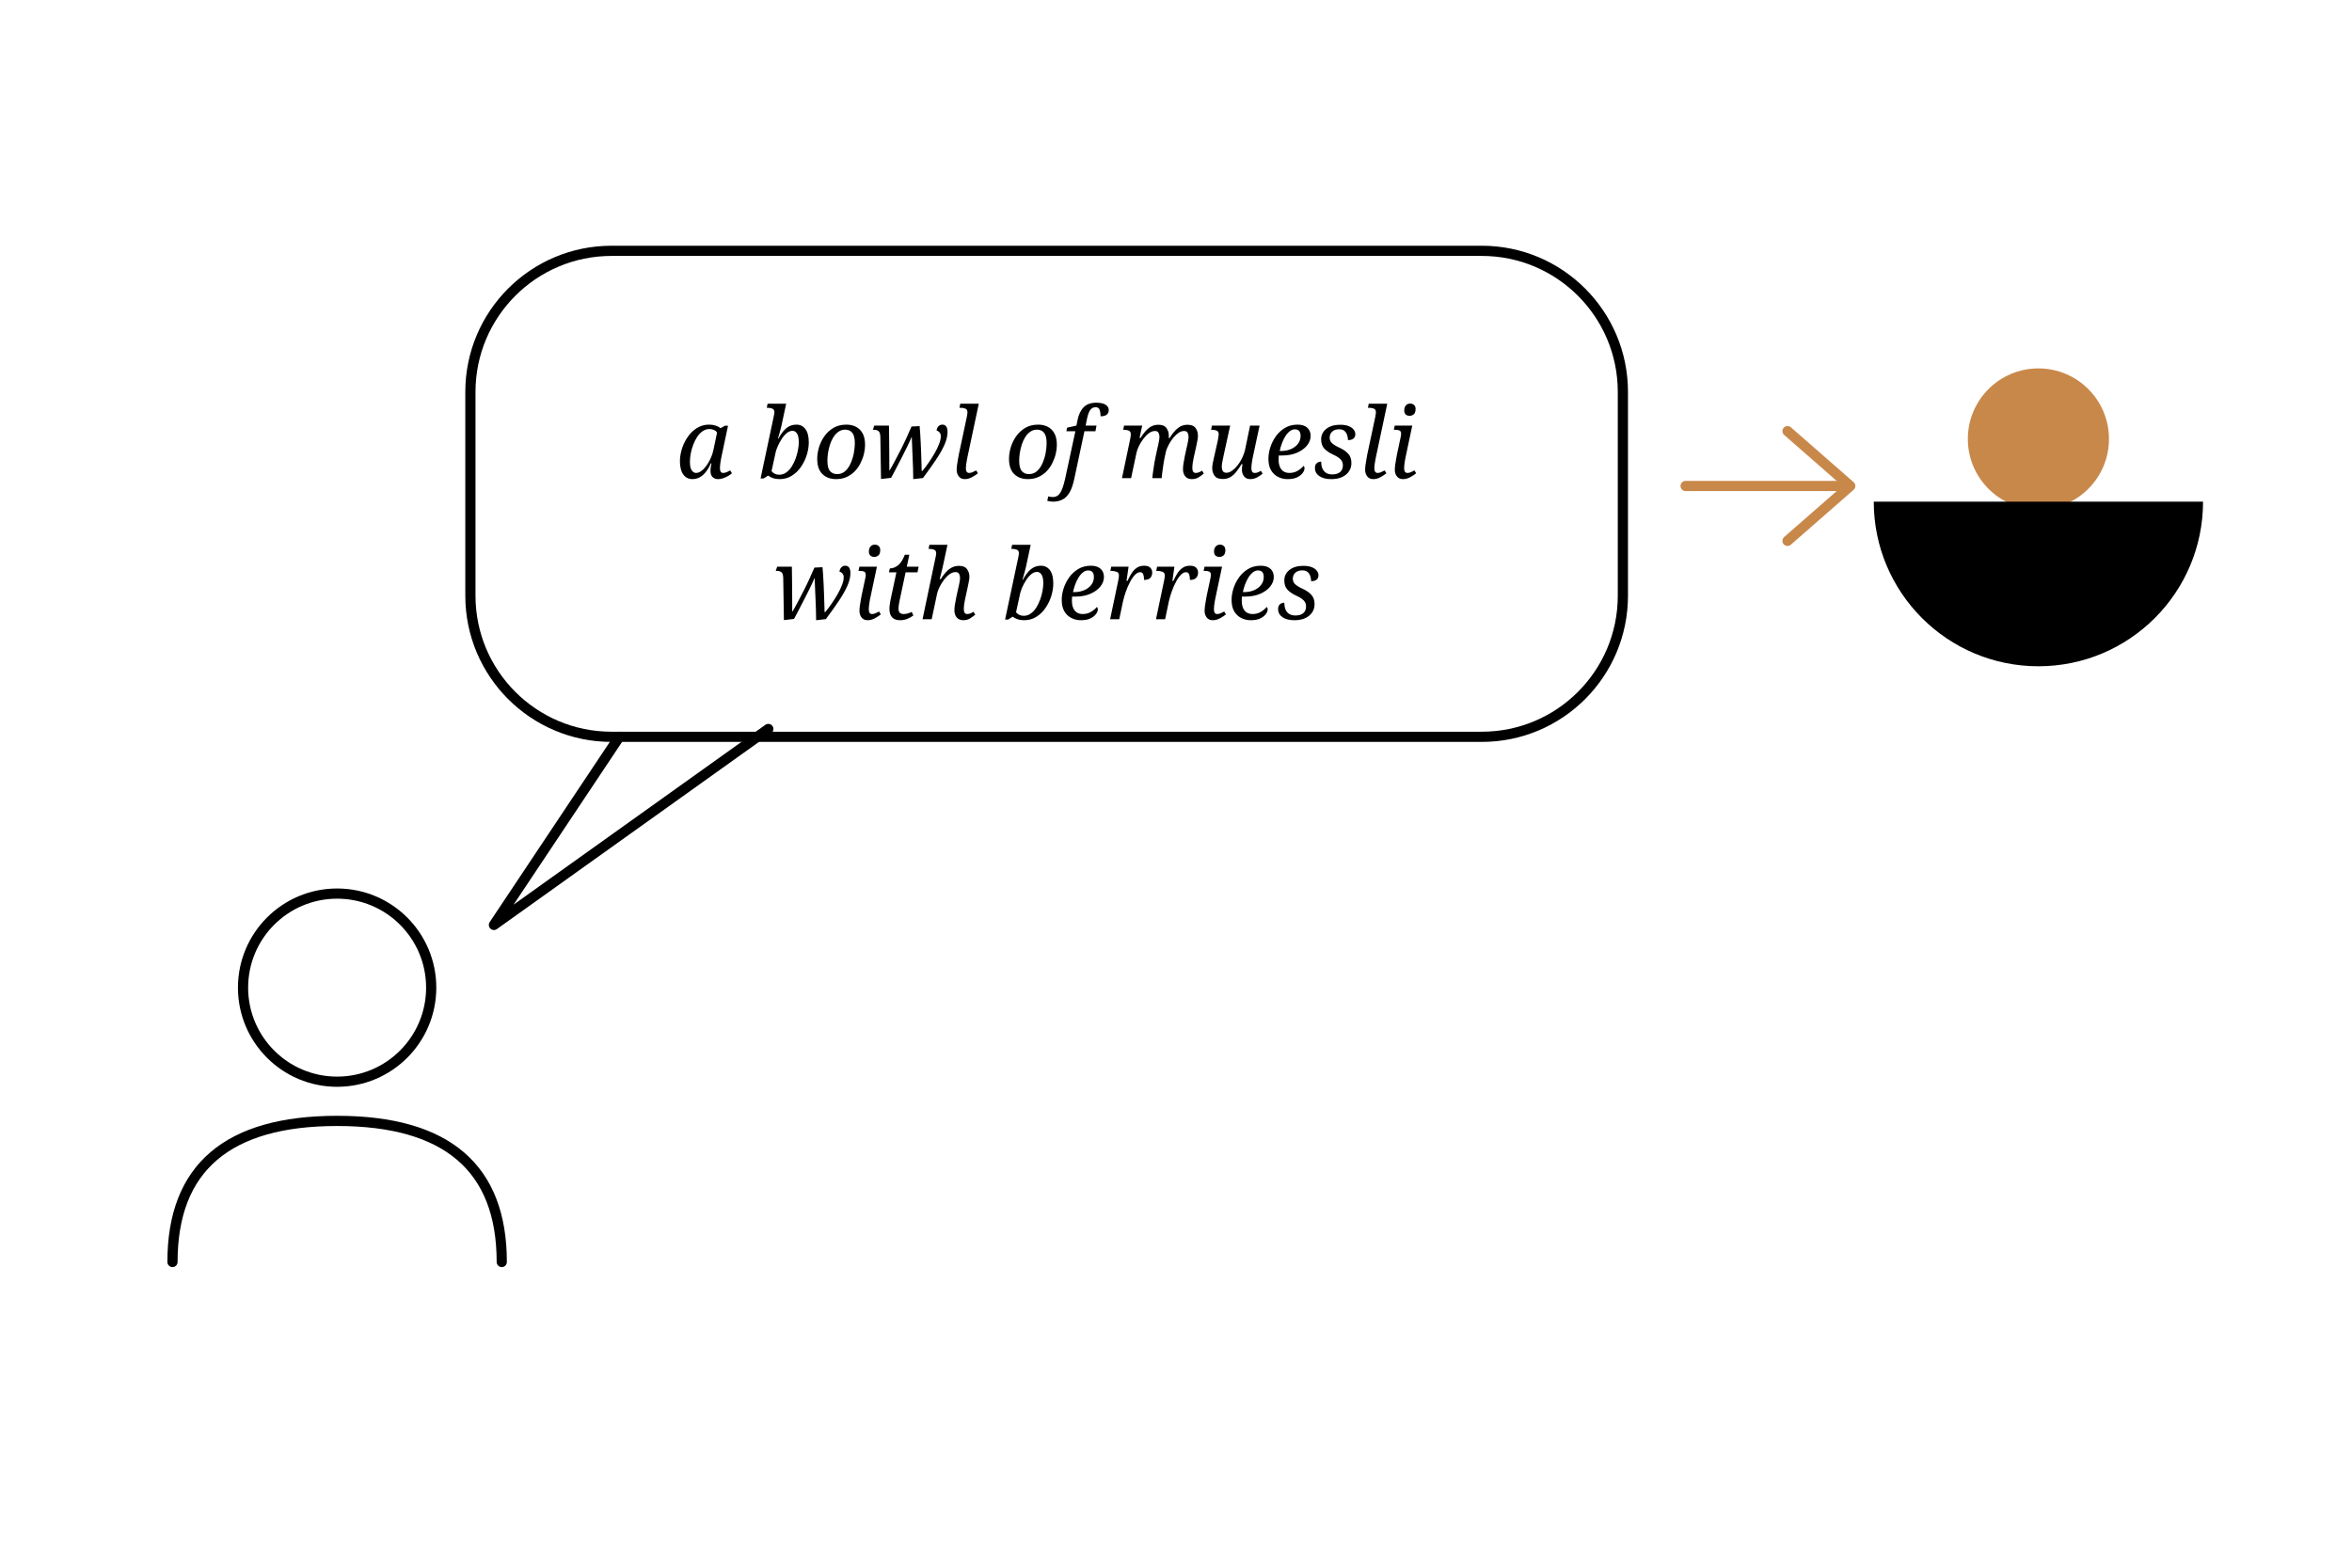
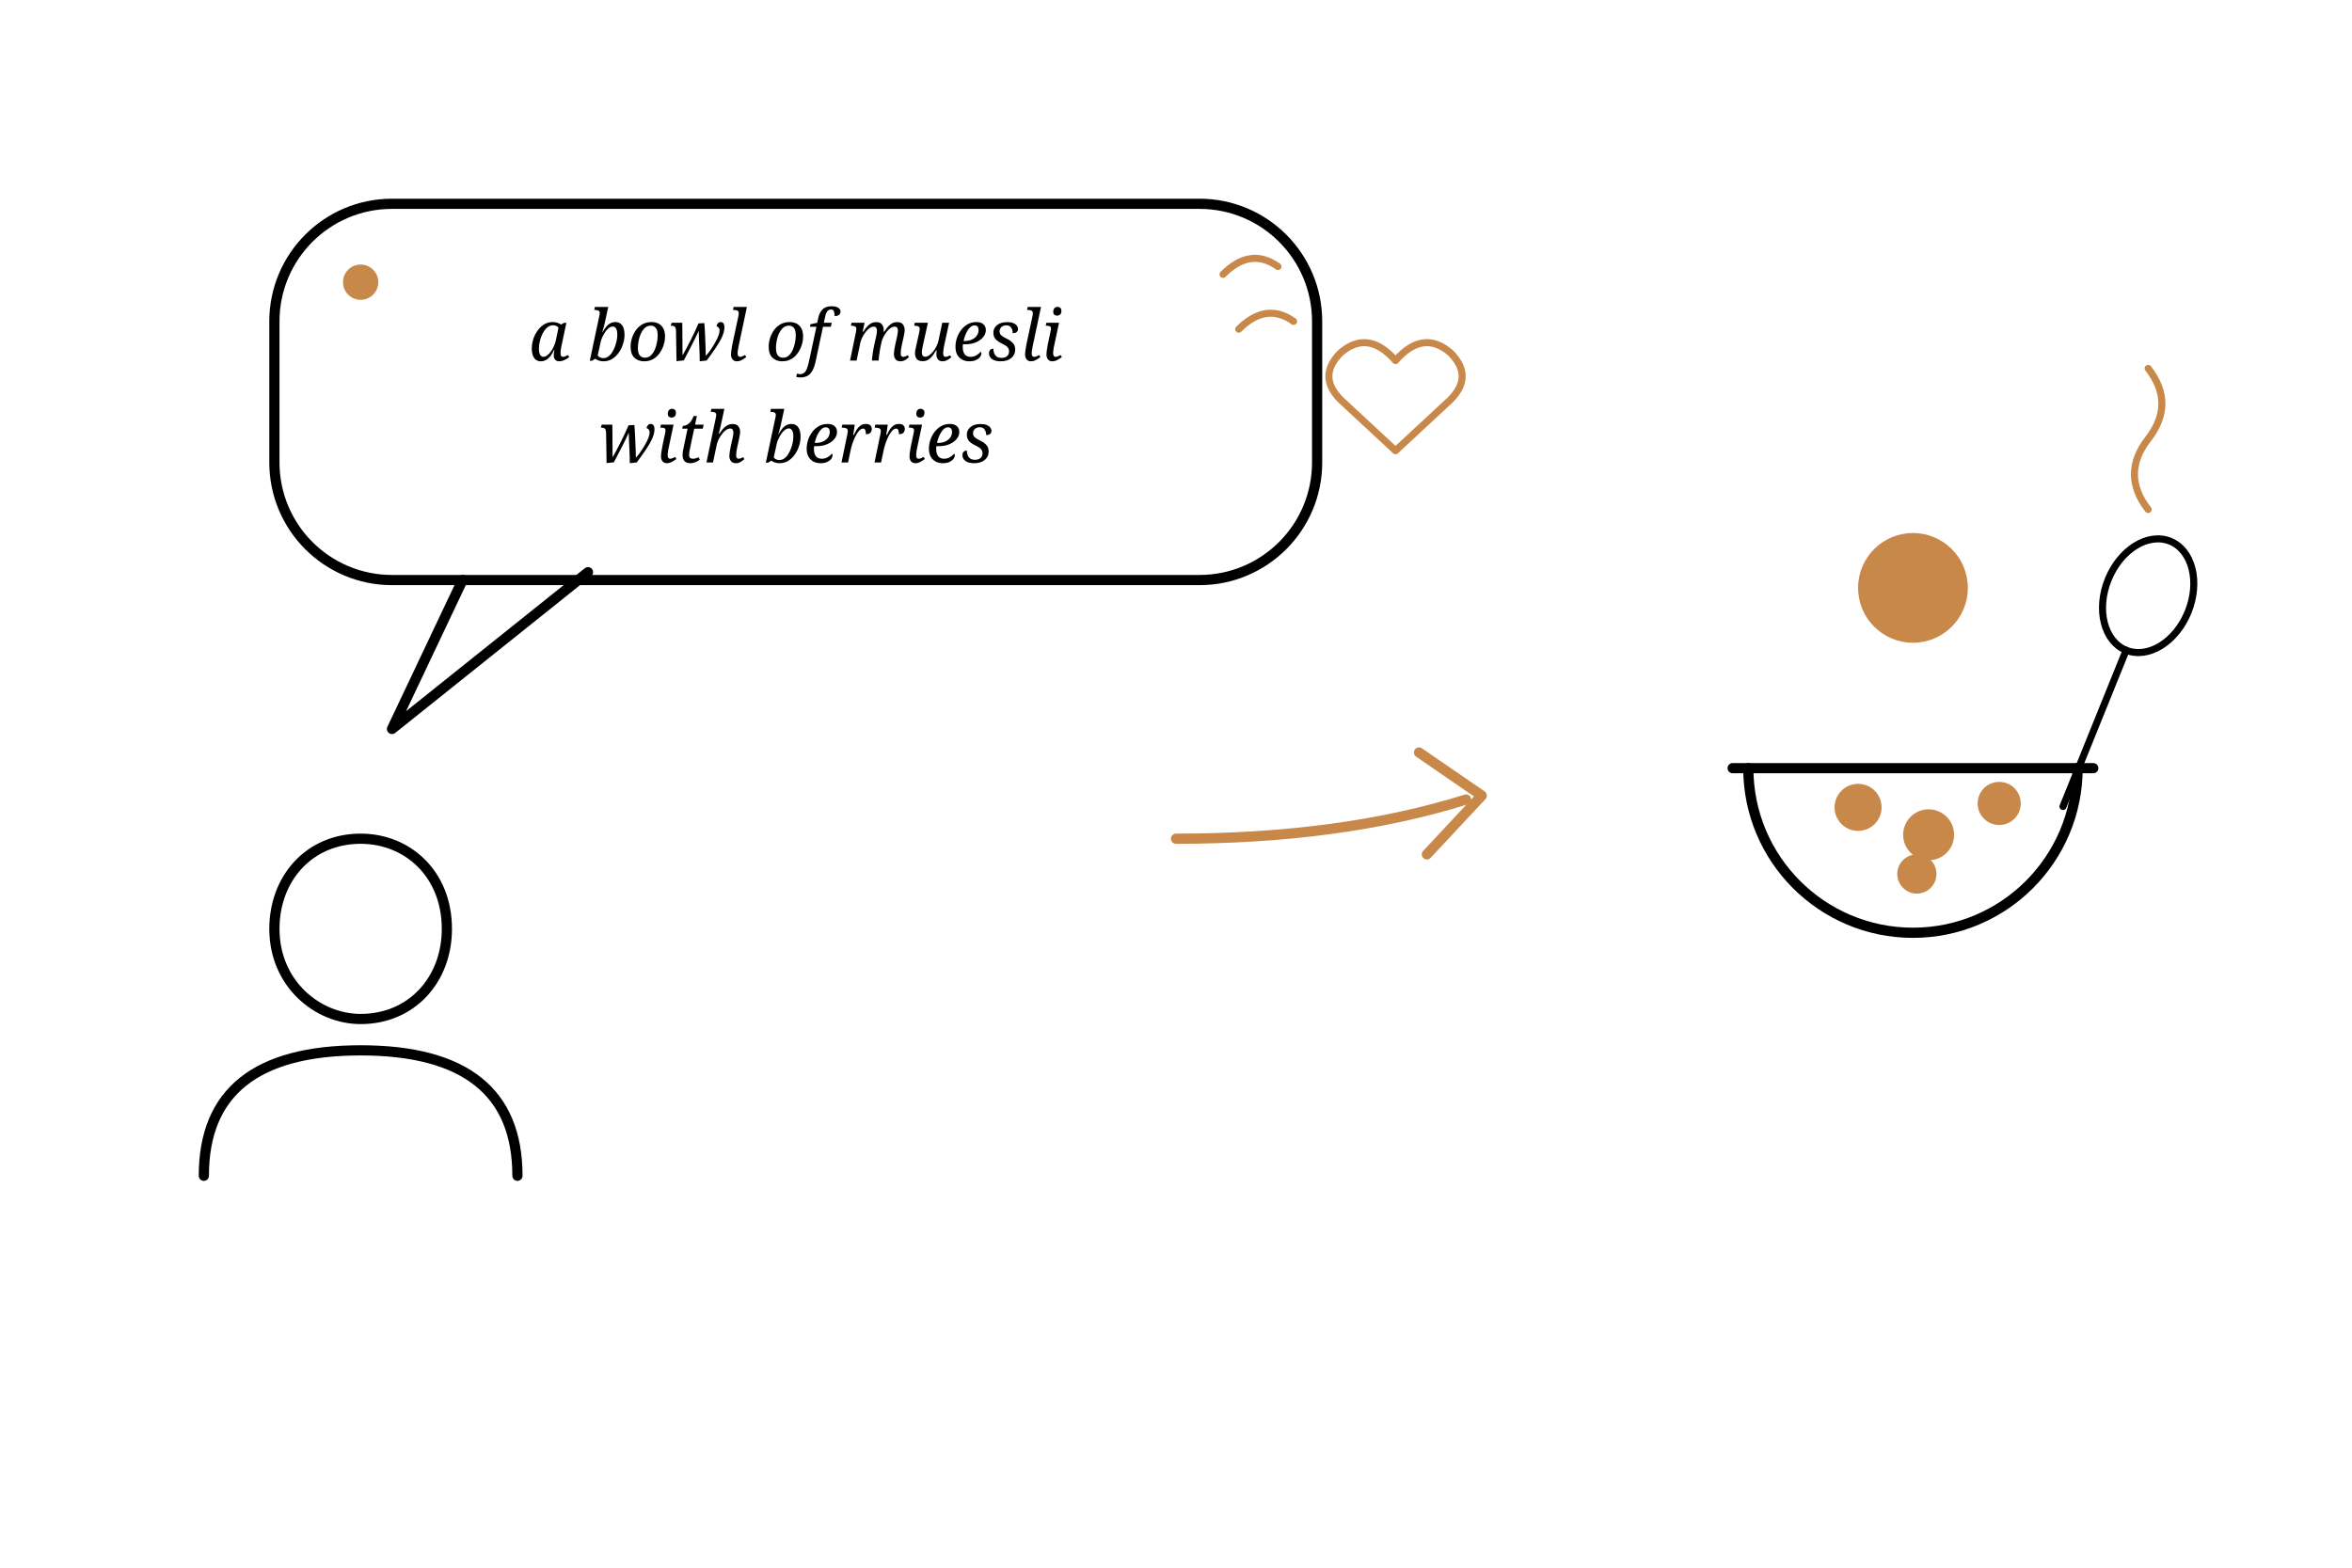
<svg xmlns="http://www.w3.org/2000/svg" viewBox="0 0 600 400" width="600" height="400">
  <defs>
-     <style>.ln{stroke:currentColor;stroke-width:2.6;fill:none;stroke-linecap:round;stroke-linejoin:round}.ln-thin{stroke:currentColor;stroke-width:1.7;fill:none;stroke-linecap:round;stroke-linejoin:round}.am{stroke:#C8884A;stroke-width:2.6;fill:none;stroke-linecap:round;stroke-linejoin:round}.am-fill{fill:#C8884A}.dash{stroke-dasharray:6 4}</style>
+     <style>.ln{stroke:currentColor;stroke-width:2.6;fill:none;stroke-linecap:round;stroke-linejoin:round}.ln-thin{stroke:currentColor;stroke-width:1.8;fill:none;stroke-linecap:round;stroke-linejoin:round}.ln-hair{stroke:currentColor;stroke-width:1.2;fill:none;stroke-linecap:round;stroke-linejoin:round}.am{stroke:#C8884A;stroke-width:2.6;fill:none;stroke-linecap:round;stroke-linejoin:round}.am-thin{stroke:#C8884A;stroke-width:1.8;fill:none;stroke-linecap:round;stroke-linejoin:round}.am-fill{fill:#C8884A}.dash{stroke-dasharray:6 4}</style>
  </defs>
-   <g class="ill">
-     <circle class="ln" cx="86" cy="252" r="24" />
-     <path class="ln" d="M44 322 Q44 286 86 286 Q128 286 128 322" />
-     <rect class="ln" x="120" y="64" width="294" height="124" rx="36" />
-     <path class="ln" d="M158 188 L126 236 L196 186" />
-     <text x="267" y="122" text-anchor="middle" font-family="'Newsreader',serif" font-style="italic" font-size="25" fill="currentColor">a bowl of muesli</text>
-     <text x="267" y="158" text-anchor="middle" font-family="'Newsreader',serif" font-style="italic" font-size="25" fill="currentColor">with berries</text>
-     <path class="am" d="M430 124 L470 124" />
-     <path class="am" d="M456 110 L472 124 L456 138" />
-     <circle class="am-fill" cx="520" cy="112" r="18" />
-     <path d="M478 128 A 42 42 0 0 0 562 128 Z" fill="currentColor" />
+   <g class="ill" fill="none" stroke-linecap="round" stroke-linejoin="round">
+     <rect class="ln" fill="none" stroke="currentColor" stroke-width="2.6" stroke-linecap="round" stroke-linejoin="round" x="70" y="52" width="266" height="96" rx="30" />
+     <circle class="am-fill" fill="#C8884A" stroke="none" cx="92" cy="72" r="4.5" />
+     <path class="am-thin" fill="none" stroke="#C8884A" stroke-width="1.7" stroke-linecap="round" stroke-linejoin="round" d="M312 70 q7 -7 14 -2 M316 84 q7 -7 14 -2" />
+     <text x="203" y="92" text-anchor="middle" font-family="'Newsreader',serif" font-style="italic" font-size="18" fill="currentColor">a bowl of muesli</text>
+     <text x="203" y="118" text-anchor="middle" font-family="'Newsreader',serif" font-style="italic" font-size="18" fill="currentColor">with berries</text>
+     <path class="ln" fill="none" stroke="currentColor" stroke-width="2.6" stroke-linecap="round" stroke-linejoin="round" d="M118 148 L100 186 L150 146" />
+     <path class="ln" fill="none" stroke="currentColor" stroke-width="2.6" stroke-linecap="round" stroke-linejoin="round" d="M92 214 C 79 214 70 224 70 237 C 70 251 81 260 92 260 C 105 260 114 250 114 237 C 114 223 104 214 92 214 Z" />
+     <path class="ln" fill="none" stroke="currentColor" stroke-width="2.6" stroke-linecap="round" stroke-linejoin="round" d="M52 300 Q52 268 92 268 Q132 268 132 300" />
+     <path class="am" fill="none" stroke="#C8884A" stroke-width="2.6" stroke-linecap="round" stroke-linejoin="round" d="M300 214 Q342 214 374 204" />
+     <path class="am" fill="none" stroke="#C8884A" stroke-width="2.6" stroke-linecap="round" stroke-linejoin="round" d="M362 192 L378 203 L364 218" />
+     <path class="am-thin" fill="none" stroke="#C8884A" stroke-width="1.7" stroke-linecap="round" stroke-linejoin="round" d="M356 92 q-7 -8 -14 -2 q-6 6 0 12 l14 13 l14 -13 q6 -6 0 -12 q-7 -6 -14 2 Z" />
+     <circle class="am-fill" fill="#C8884A" stroke="none" cx="488" cy="150" r="14" />
+     <path class="ln" fill="none" stroke="currentColor" stroke-width="2.6" stroke-linecap="round" stroke-linejoin="round" d="M442 196 L534 196" />
+     <path class="ln" fill="none" stroke="currentColor" stroke-width="2.6" stroke-linecap="round" stroke-linejoin="round" d="M446 196 A 42 42 0 0 0 530 196" />
+     <circle class="am-fill" fill="#C8884A" stroke="none" cx="474" cy="206" r="6" />
+     <circle class="am-fill" fill="#C8884A" stroke="none" cx="492" cy="213" r="6.5" />
+     <circle class="am-fill" fill="#C8884A" stroke="none" cx="510" cy="205" r="5.5" />
+     <circle class="am-fill" fill="#C8884A" stroke="none" cx="489" cy="223" r="5" />
+     <g transform="translate(548,152) rotate(22)">
+       <ellipse class="ln-thin" fill="none" stroke="currentColor" stroke-width="1.7" stroke-linecap="round" stroke-linejoin="round" cx="0" cy="0" rx="11" ry="15" />
+       <path class="ln-thin" fill="none" stroke="currentColor" stroke-width="1.7" stroke-linecap="round" stroke-linejoin="round" d="M0 15 L0 58" />
+     </g>
+     <path class="am-thin" fill="none" stroke="#C8884A" stroke-width="1.7" stroke-linecap="round" stroke-linejoin="round" d="M548 130 q-7 -9 0 -18 q7 -9 0 -18" />
  </g>
</svg>
